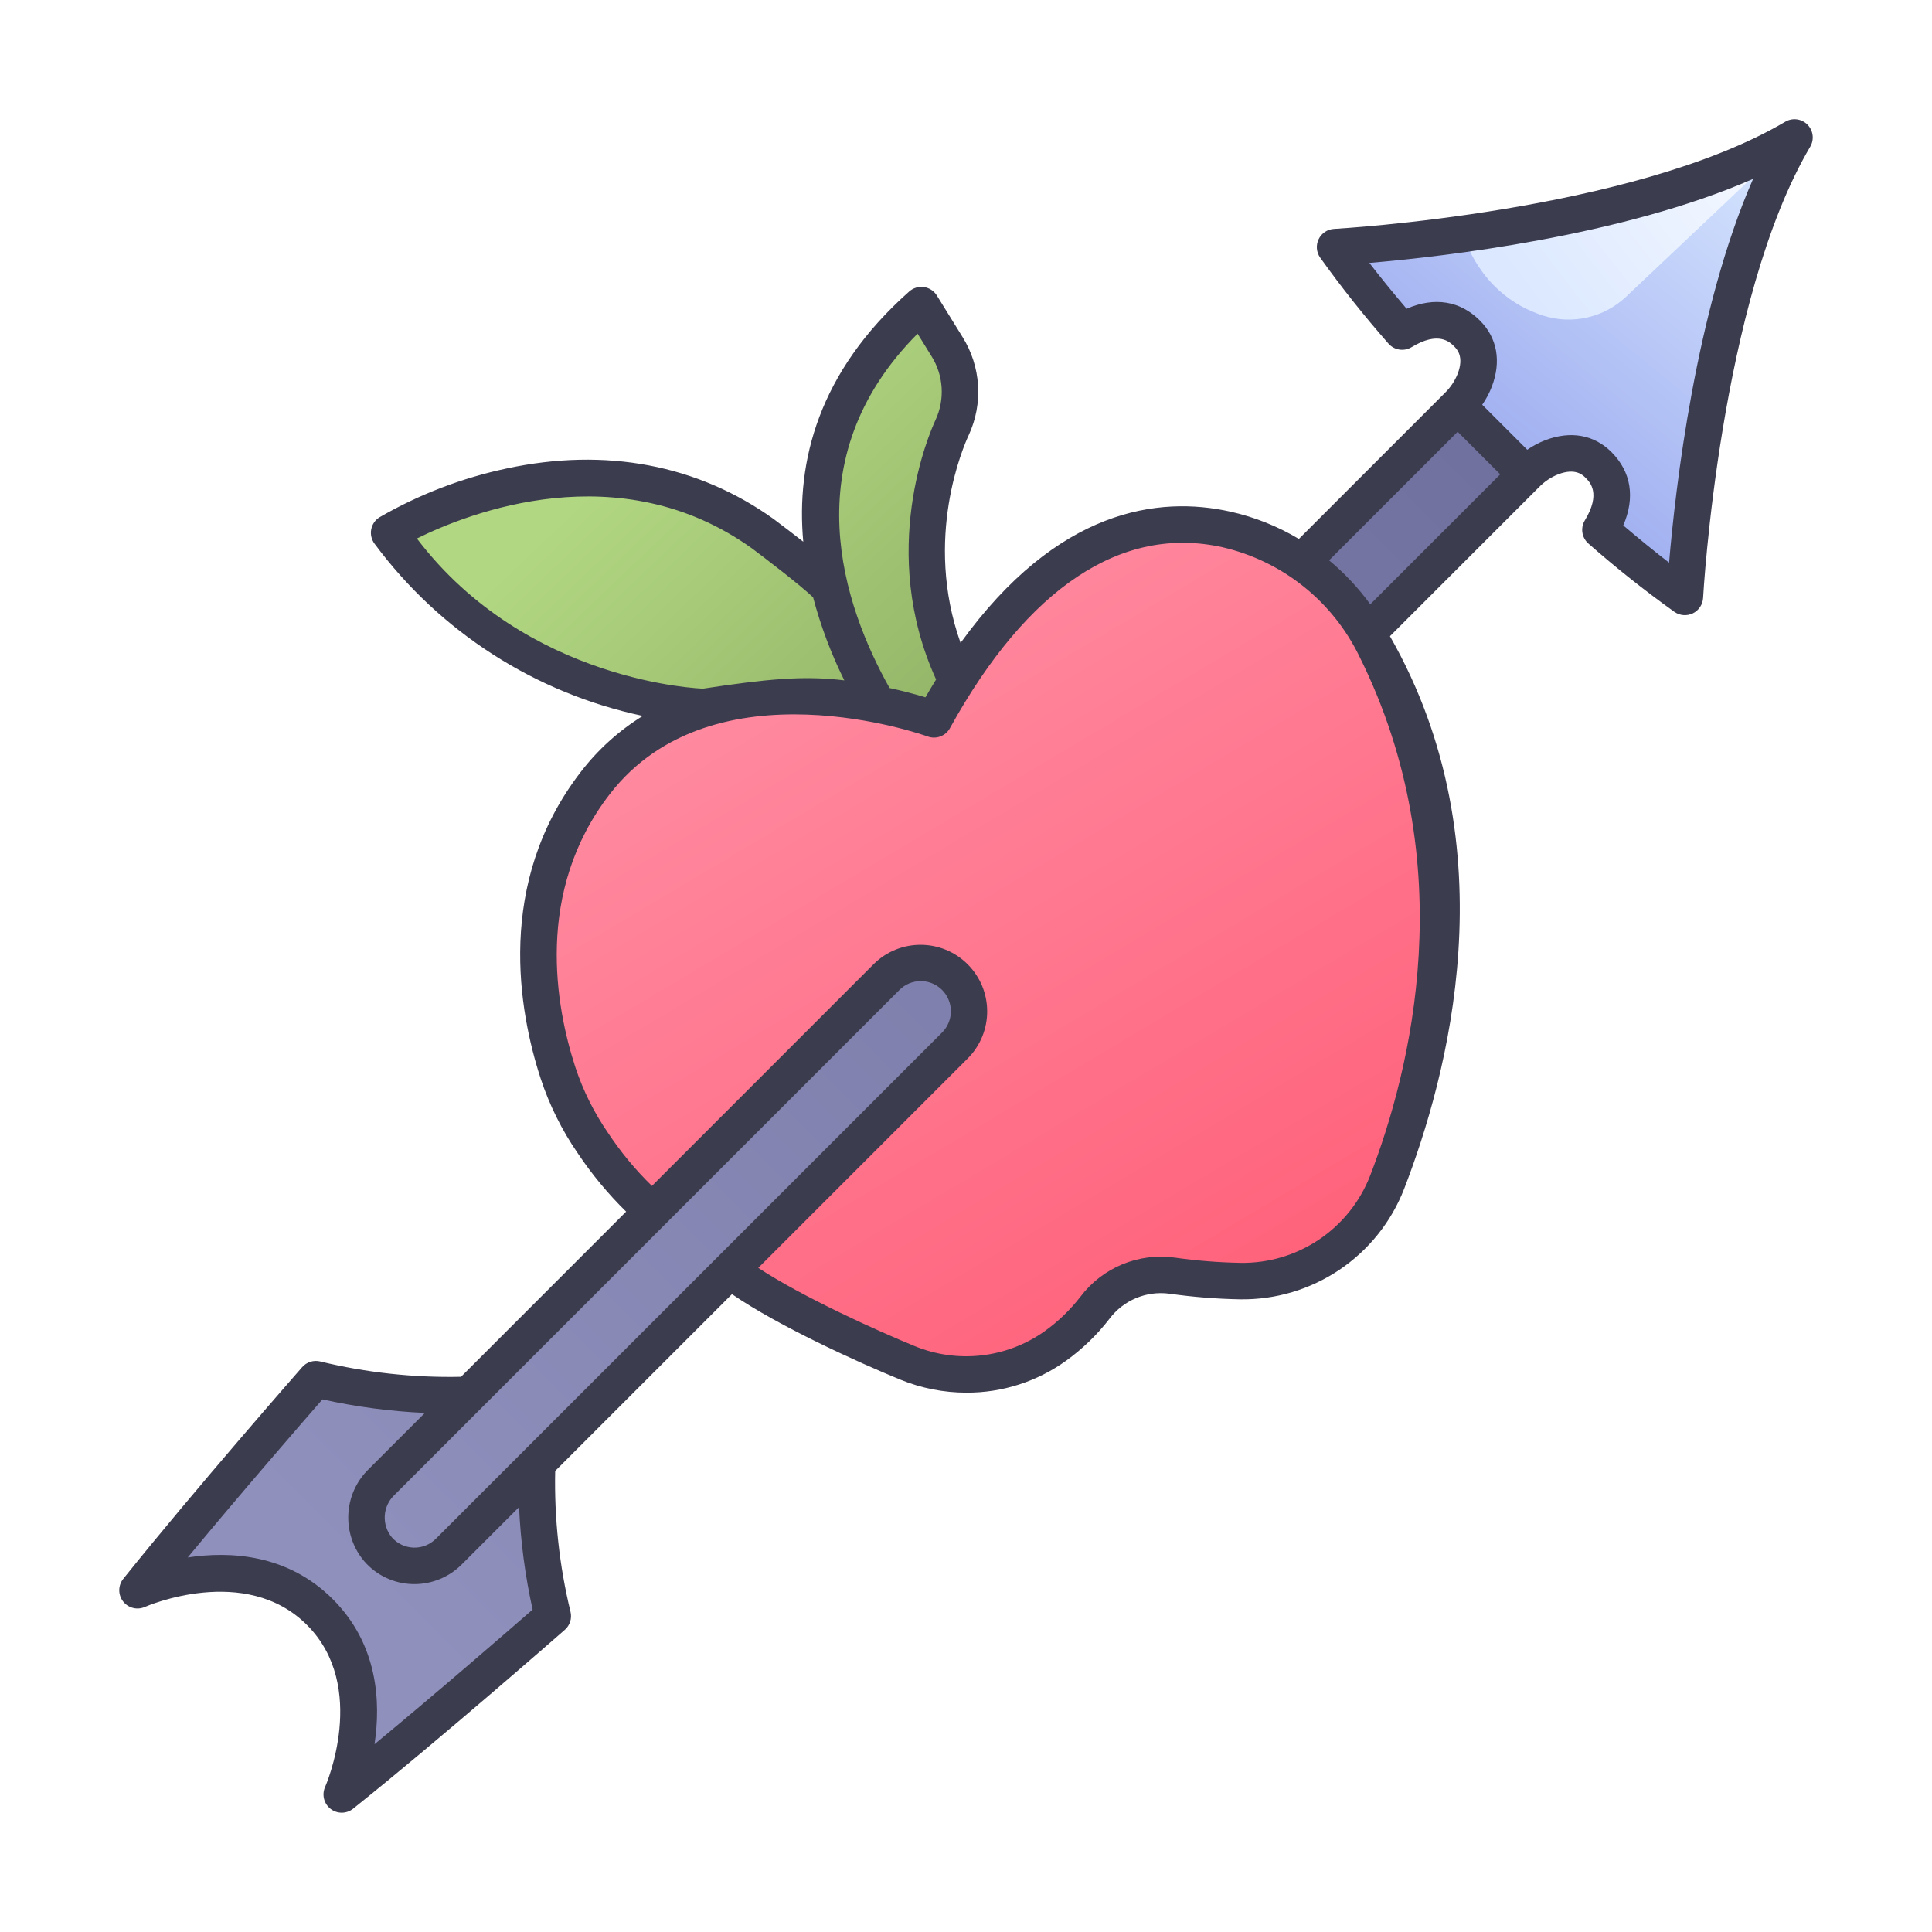
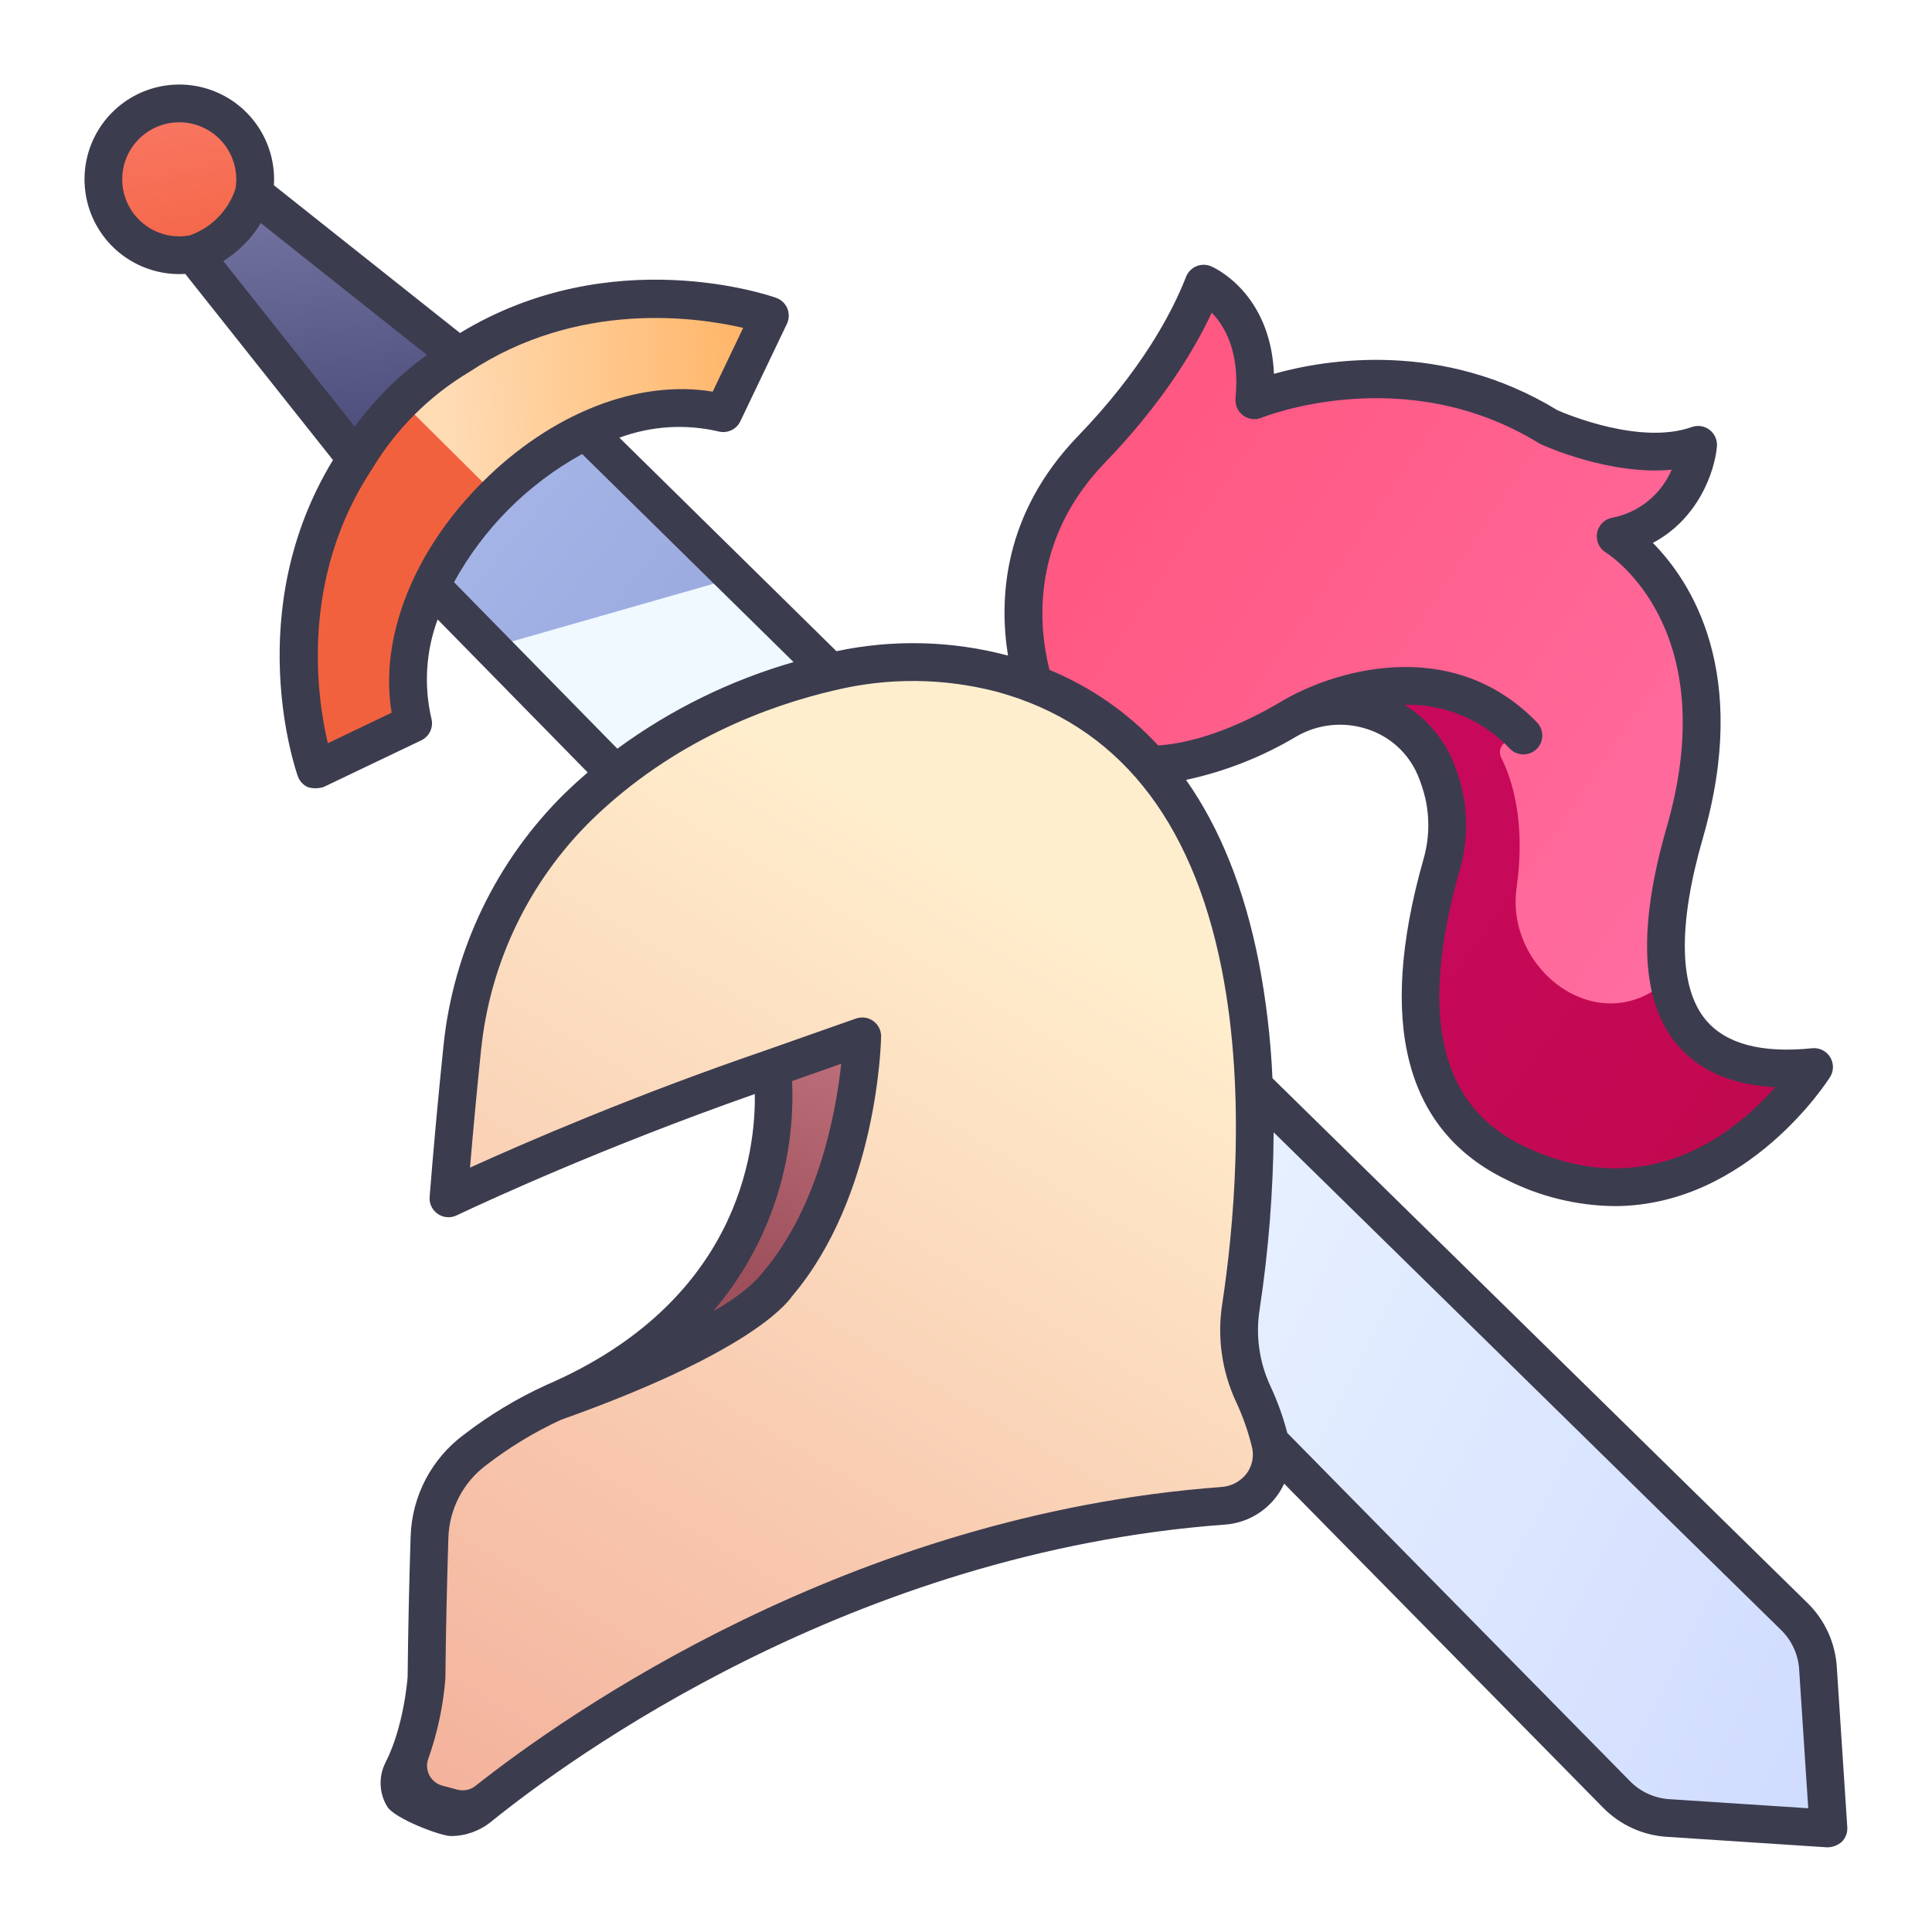
<svg xmlns="http://www.w3.org/2000/svg" xmlns:xlink="http://www.w3.org/1999/xlink" version="1.1" width="512" height="512" x="0" y="0" viewBox="0 0 340 340" style="enable-background:new 0 0 512 512" xml:space="preserve" class="">
  <g>
-     <linearGradient id="a" x1="99.194" x2="151.455" y1="90.41" y2="145.161" gradientUnits="userSpaceOnUse">
-       <stop offset="0" stop-color="#b2d782" />
-       <stop offset="1" stop-color="#91b366" />
+     <linearGradient id="b" x1="418.787" x2="167.386" y1="308.423" y2="181.271" gradientUnits="userSpaceOnUse">
+       <stop offset="0" stop-color="#c2cfff" />
+       <stop offset="1" stop-color="#f0f9ff" />
    </linearGradient>
-     <linearGradient xlink:href="#a" id="c" x1="130.225" x2="182.487" y1="60.789" y2="115.539" />
-     <linearGradient id="b" x1="61.274" x2="362.284" y1="277.937" y2="-21.785" gradientUnits="userSpaceOnUse">
-       <stop offset="0" stop-color="#9090bd" />
-       <stop offset="1" stop-color="#616190" />
+     <linearGradient id="c" x1="-6.125" x2="230.301" y1="11.237" y2="205.982" gradientUnits="userSpaceOnUse">
+       <stop offset="0" stop-color="#c1d1ff" />
+       <stop offset="1" stop-color="#7a88c2" />
    </linearGradient>
-     <linearGradient id="d" x1="311.342" x2="251.327" y1="18.413" y2="92.098" gradientUnits="userSpaceOnUse">
-       <stop offset="0" stop-color="#daeaff" />
-       <stop offset="1" stop-color="#93a1ed" />
+     <linearGradient id="d" x1="56.353" x2="61.012" y1="21.517" y2="73.189" gradientUnits="userSpaceOnUse">
+       <stop offset="0" stop-color="#8080ad" />
+       <stop offset="1" stop-color="#515180" />
    </linearGradient>
-     <linearGradient id="e" x1="267.299" x2="318.645" y1="50.19" y2="10.513" gradientUnits="userSpaceOnUse">
-       <stop offset="0" stop-color="#dbe8ff" />
-       <stop offset="1" stop-color="#fff" />
+     <linearGradient id="a" x1="23.09" x2="35.879" y1="-10.212" y2="52.848" gradientUnits="userSpaceOnUse">
+       <stop offset="0" stop-color="#ff8a83" />
+       <stop offset="1" stop-color="#f2613e" />
    </linearGradient>
-     <linearGradient id="f" x1="139.632" x2="239.905" y1="101.399" y2="269.831" gradientUnits="userSpaceOnUse">
-       <stop offset="0" stop-color="#ff8da3" />
-       <stop offset="1" stop-color="#ff556f" />
+     <linearGradient xlink:href="#a" id="e" x1="55.258" x2="74.649" y1="131.201" y2="86.046" />
+     <linearGradient id="f" x1="180.301" x2="342.77" y1="63.34" y2="172.53" gradientUnits="userSpaceOnUse">
+       <stop offset="0" stop-color="#ff547c" />
+       <stop offset="1" stop-color="#ff73aa" />
    </linearGradient>
-     <linearGradient xlink:href="#b" id="g" x1="61.639" x2="362.65" y1="278.304" y2="-21.418" />
-     <linearGradient xlink:href="#b" id="h" x1="61.548" x2="362.558" y1="278.212" y2="-21.51" />
-     <path fill="url(#a)" d="M68.484 93.758s55.652-33.615 92.483 29.08c0 0-58.653 15.79-92.483-29.08z" opacity="1" data-original="url(#a)" />
-     <path fill="url(#a)" d="m162.141 53.7 4.509 7.284a15.038 15.038 0 0 1 .91 14.258c-4.348 9.314-9.256 27.75 3.84 50.392l-10.149 8.191s-38.46-45.231.89-80.125z" opacity="1" data-original="url(#a)" />
-     <path fill="url(#b)" d="M268.555 83.478 234.6 117.431l-13.774-10.293 35.694-35.694c5.73 2.194 9.592 6.364 12.035 12.034z" opacity="1" data-original="url(#b)" />
-     <path fill="url(#d)" d="M281.315 81.825c2.895 2.9 2.724 6.293 1.407 9.36a3.3 3.3 0 0 0 .948 3.791c3.6 3.064 7.353 6.091 10.939 8.711a1.293 1.293 0 0 0 2.055-.95c.761-10.488 4.716-54.13 19.135-78.536-24.407 14.418-68.049 18.373-78.536 19.135a1.293 1.293 0 0 0-.951 2.054c2.621 3.587 5.648 7.335 8.711 10.939a3.3 3.3 0 0 0 3.792.948c3.066-1.316 6.464-1.488 9.359 1.408 2.645 2.645 2.265 5.843 1.36 8.22a13.051 13.051 0 0 1-3.012 4.539l12.033 12.034a13.035 13.035 0 0 1 4.54-3.013c2.376-.904 5.575-1.285 8.22 1.36z" opacity="1" data-original="url(#d)" />
-     <path fill="url(#e)" d="m286.183 52.2 29.617-28c-16.118 9.521-40.618 14.478-58.424 16.967 3.187 8.826 9.041 12.72 14.194 14.377a14.73 14.73 0 0 0 14.613-3.344z" opacity="1" data-original="url(#e)" />
-     <path fill="url(#f)" d="M164.362 126.594s-39.647-14.672-59.626 11.238-3.746 58.068-3.746 58.068 9.978 23.979 58.689 43.933a26.915 26.915 0 0 0 26.029-2.942 33.512 33.512 0 0 0 6.982-6.732 14.488 14.488 0 0 1 13.573-5.662 98.753 98.753 0 0 0 11.947.957 27.152 27.152 0 0 0 25.911-17.4c7.822-20.278 16.448-56.824-1.992-93.921a39.115 39.115 0 0 0-26.282-20.959c-14.173-3.157-33.591.976-51.485 33.42z" opacity="1" data-original="url(#f)" />
-     <path fill="url(#b)" d="M96.581 243.419s-14.907 4.844-38.329-.109a4.69 4.69 0 0 0-4.5 1.508c-5.038 5.778-19.361 22.3-29.55 35.04 0 0 19.462-8.79 32.1 3.845s3.845 32.1 3.845 32.1c12.736-10.189 29.261-24.511 35.04-29.55a4.691 4.691 0 0 0 1.508-4.5c-4.959-23.427-.114-38.334-.114-38.334z" opacity="1" data-original="url(#b)" />
-     <path fill="url(#b)" d="m156.02 171.946-88.889 88.889a8.7 8.7 0 0 0-.594 11.826 8.509 8.509 0 0 0 12.421.414l89.1-89.1a8.509 8.509 0 0 0 .207-11.818 8.508 8.508 0 0 0-12.245-.211z" opacity="1" data-original="url(#b)" />
-     <path fill="#3c3c4f" d="M25.516 282.786c.175-.079 17.628-7.7 28.51 3.187s3.265 28.336 3.19 28.5a3.21 3.21 0 0 0 4.931 3.828c15.573-12.458 37.043-31.3 37.258-31.485a3.209 3.209 0 0 0 1-3.154 96.209 96.209 0 0 1-2.7-24.8l31.111-31.112c8.174 5.622 22.166 11.987 29.636 15.047a30.685 30.685 0 0 0 11.633 2.286 29.788 29.788 0 0 0 17.52-5.61 36.709 36.709 0 0 0 7.636-7.378 11.312 11.312 0 0 1 10.556-4.425 102.2 102.2 0 0 0 12.345.988 30.49 30.49 0 0 0 28.968-19.448c7.484-19.4 18.816-59.909-2.5-97.25l26.214-26.214a9.772 9.772 0 0 1 3.412-2.282c3.029-1.152 4.32.142 4.808.63.75.749 2.742 2.742-.137 7.481a3.21 3.21 0 0 0 .642 4.094 192.891 192.891 0 0 0 15.121 12.008 3.211 3.211 0 0 0 5.047-2.46c.028-.521 2.96-52.5 18.845-79.385a3.21 3.21 0 0 0-4.4-4.4C287.3 37.31 235.3 40.254 234.78 40.282a3.21 3.21 0 0 0-2.459 5.046 192.469 192.469 0 0 0 12.008 15.121 3.21 3.21 0 0 0 4.094.643c4.737-2.88 6.73-.888 7.481-.137.487.487 1.781 1.781.63 4.808a9.781 9.781 0 0 1-2.283 3.411l-25.668 25.668a40.827 40.827 0 0 0-12.038-4.8c-12.635-2.814-30.436-.538-47.5 23.1-6.547-18.427.522-34.612 1.422-36.538a18.181 18.181 0 0 0-1.087-17.314l-4.509-7.284a3.21 3.21 0 0 0-4.86-.712c-16.024 14.211-19.938 29.973-18.65 44.036a289.02 289.02 0 0 0-5.2-3.981c-13.336-9.567-29.584-12.647-46.987-8.907a76.235 76.235 0 0 0-22.392 8.592 3.211 3.211 0 0 0-.863 4.656 79.09 79.09 0 0 0 47.2 30.3 40.667 40.667 0 0 0-10.929 9.878c-15.062 19.533-10.877 42.178-7.042 53.938a51.574 51.574 0 0 0 6.518 13.131 65.216 65.216 0 0 0 8.524 10.29l-29.059 29.067a96.4 96.4 0 0 1-24.8-2.705 3.21 3.21 0 0 0-3.154 1.006c-.189.215-19.026 21.685-31.485 37.257a3.211 3.211 0 0 0 3.823 4.934zM247.538 54.331q-3.668-4.311-6.552-8.062c12.962-1.1 44.476-4.687 67.529-14.785-10.1 23.054-13.684 54.567-14.785 67.53q-3.741-2.878-8.061-6.552c2.114-4.9 1.408-9.414-2.084-12.906-3.044-3.045-7.175-3.786-11.631-2.091a15.269 15.269 0 0 0-3.185 1.686l-7.921-7.921a15.237 15.237 0 0 0 1.686-3.184c1.7-4.457.954-8.587-2.09-11.631-3.491-3.493-8.005-4.198-12.906-2.084zm8.984 21.653 7.493 7.494-22.866 22.866a42.793 42.793 0 0 0-7.248-7.738zM161.48 58.728l2.44 3.942a11.779 11.779 0 0 1 .731 11.21c-1.091 2.336-10.174 23.134.087 45.7a127.562 127.562 0 0 0-1.876 3.137 82.081 82.081 0 0 0-6.311-1.636c-8.071-14.361-17.087-40.255 4.929-62.353zM73.369 94.767c9.025-4.475 35.6-15.021 59 1.762 2.286 1.708 8.482 6.446 10.723 8.594a77.738 77.738 0 0 0 5.492 14.609c-7.276-.878-13.687-.228-24.856 1.458.001 0-30.996-.904-50.359-26.423zm33.6 104.546a45.192 45.192 0 0 1-5.712-11.493c-3.442-10.556-7.237-30.832 6.022-48.028 18.282-23.708 55.6-10.324 55.969-10.188a3.207 3.207 0 0 0 3.926-1.46c13.665-24.774 30.253-35.785 47.976-31.838a35.677 35.677 0 0 1 24.1 19.254c18.179 36.57 8.975 72.925 1.87 91.341a24.067 24.067 0 0 1-22.843 15.34 95.9 95.9 0 0 1-11.568-.925 17.739 17.739 0 0 0-16.573 6.889 30.308 30.308 0 0 1-6.309 6.078 23.844 23.844 0 0 1-22.94 2.575c-6.47-2.651-19.579-8.566-27.444-13.731l36.877-36.877a11.72 11.72 0 0 0-16.575-16.574L114.73 208.7a56.237 56.237 0 0 1-7.762-9.387zm51.322-25.1a5.253 5.253 0 0 1 3.744-1.552h.1a5.3 5.3 0 0 1 3.653 9.044l-89.095 89.1a5.3 5.3 0 0 1-7.739-.262 5.464 5.464 0 0 1 .452-7.438zM56.745 246.269a105.1 105.1 0 0 0 18.027 2.384l-9.911 9.911a11.9 11.9 0 0 0-.736 16.216 11.62 11.62 0 0 0 8.436 3.991c.125 0 .249.006.374.006a11.768 11.768 0 0 0 8.293-3.432l10.119-10.118a105.188 105.188 0 0 0 2.383 18.028c-4.109 3.587-16.337 14.211-27.82 23.7 1.126-7.435.621-17.563-7.343-25.527s-18.093-8.47-25.527-7.343c9.493-11.478 20.118-23.706 23.705-27.816z" opacity="1" data-original="#3c3c4f" />
+     <linearGradient id="g" x1="82.776" x2="185.626" y1="332.152" y2="159.65" gradientUnits="userSpaceOnUse">
+       <stop offset="0" stop-color="#f3ae99" />
+       <stop offset="1" stop-color="#ffeecd" />
+     </linearGradient>
+     <linearGradient id="h" x1="147.508" x2="124.413" y1="159.343" y2="221.315" gradientUnits="userSpaceOnUse">
+       <stop offset="0" stop-color="#cd8089" />
+       <stop offset="1" stop-color="#9e515c" />
+     </linearGradient>
+     <linearGradient id="i" x1="400.091" x2="114.885" y1="261.521" y2="56.15" gradientUnits="userSpaceOnUse">
+       <stop offset="0" stop-color="#b7083e" />
+       <stop offset="1" stop-color="#d60a73" />
+     </linearGradient>
+     <linearGradient id="j" x1="140.62" x2="78.549" y1="67.339" y2="71.242" gradientUnits="userSpaceOnUse">
+       <stop offset="0" stop-color="#ffaf5b" />
+       <stop offset="1" stop-color="#ffdbb4" />
+     </linearGradient>
+     <path fill="url(#b)" d="M96.274 69.19 69.187 96.277l215.3 219.5a13.974 13.974 0 0 0 9.06 4.157l28.242 1.849-1.849-28.242a13.971 13.971 0 0 0-4.158-9.06z" opacity="1" data-original="url(#b)" class="" />
+     <path fill="url(#c)" d="M129.366 101.647 96.274 69.19 69.187 96.277l17.299 17.637z" opacity="1" data-original="url(#c)" />
+     <path fill="url(#d)" d="M44.683 34.061 34.058 44.686l31.79 40.052 9.443-9.443 9.444-9.444z" opacity="1" data-original="url(#d)" />
+     <path fill="url(#a)" d="M44.683 34.061a13.356 13.356 0 1 0-10.625 10.625s7.315-1.331 10.625-10.625z" opacity="1" data-original="url(#a)" />
+     <path fill="url(#a)" d="M70.822 70.825C46.7 94.944 52.663 125.084 54.9 133.329a1.894 1.894 0 0 0 2.647 1.217l13.993-6.687a1.637 1.637 0 0 0 .875-1.832c-2.81-13.189 4-28 14.8-38.8a40.075 40.075 0 0 0-16.393-16.402z" opacity="1" data-original="url(#a)" />
+     <path fill="url(#f)" d="M184.241 126.565s-13.344-25.51 7.849-47.488c10.544-10.935 16.134-20.606 19.089-27.565a1.5 1.5 0 0 1 2.235-.659c2.867 1.983 8.507 7.486 7.326 19.59 0 0 26.295-10.989 51.805 4.709 0 0 13.326 6.151 24.037 3.785a1.507 1.507 0 0 1 1.768 1.863c-1.066 4-4.339 11.589-14.032 13.585 0 0 23.156 14.128 12.167 52.2-3.256 11.28-3.928 19.631-2.863 25.757 0 0-4.6 14.668-10.115 14.872-35.5 1.316-21.856-27.657-21.856-27.657s.933-43.039-28.3-35.172a27.135 27.135 0 0 0-6.829 2.332c-8.53 4.931-22.371 10.894-33.65 6.132z" opacity="1" data-original="url(#f)" />
+     <path fill="url(#g)" d="M223.556 253.878a44.833 44.833 0 0 0-3.016-8.584 26.7 26.7 0 0 1-2.14-15.449c3.878-25.6 9.785-97.082-42.032-111.3a61.666 61.666 0 0 0-30.215-.305c-11.89 2.754-29.357 9.1-44.343 23.67a69.331 69.331 0 0 0-20.46 42.581 1117.828 1117.828 0 0 0-2.131 22.877 2.053 2.053 0 0 0 2.9 2.041c11.584-5.336 31.406-13.789 53.731-21.435 0 0 6.131 39.588-38.368 58.8a70.626 70.626 0 0 0-13.892 8.39 19.92 19.92 0 0 0-8.006 15.382 1156.02 1156.02 0 0 0-.525 24.676s-.572 9.222-4.236 16.426c-1.573 3.091 10.8 8.556 13.522 6.359 14.727-11.9 64.561-48.131 130.983-53.017a9.068 9.068 0 0 0 8.228-11.112z" opacity="1" data-original="url(#g)" class="" />
+     <path fill="url(#h)" d="M136.746 226.09c11.764-13.743 14.306-33.952 14.847-41.094a1.726 1.726 0 0 0-2.3-1.757l-15.31 5.394s4.432 38.848-36.5 58.142c11.755-3.532 25.092-10.7 31.386-14.278a29.546 29.546 0 0 0 7.877-6.407z" opacity="1" data-original="url(#h)" />
+     <path fill="url(#i)" d="M293.639 172.334c-12.04 11.143-28.806-1.538-26.744-16.093 1.645-11.613-.789-19.084-2.7-22.9a2.1 2.1 0 0 1 2.056-3.049l.146.013a2.1 2.1 0 0 0 1.51-3.72c-13.282-10.944-27.053-6.317-34.549-2.2a18.177 18.177 0 0 1 19.218 10.751 28.881 28.881 0 0 1 1.5 4.572 24.8 24.8 0 0 1-.387 12.517c-6 21.2-6.5 43.053 12.975 52.439 26.768 12.9 45.056-6.8 50.724-14.229a1.511 1.511 0 0 0-1.259-2.424c-9.915.38-20.198-2.531-22.49-15.677z" opacity="1" data-original="url(#i)" />
+     <path fill="url(#j)" d="m127.855 71.545 6.688-13.992a1.9 1.9 0 0 0-1.217-2.647c-8.245-2.24-38.385-8.2-62.5 15.919L87.28 87.166c10.8-10.773 25.578-17.551 38.744-14.746a1.633 1.633 0 0 0 1.831-.875z" opacity="1" data-original="url(#j)" />
+     <path fill="#3c3c4f" d="M96.164 243.724a74.167 74.167 0 0 0-14.485 8.72 23.192 23.192 0 0 0-9.417 18c-.265 8.308-.442 16.6-.526 24.643-.064.858-.745 8.9-3.877 15.053a7.95 7.95 0 0 0 .3 7.812c1.262 2.058 9.309 5.161 11.2 5.161a11.225 11.225 0 0 0 7.071-2.522c13.661-11.042 63.346-47.447 129.138-52.287a12.494 12.494 0 0 0 9.2-5.112 12.347 12.347 0 0 0 1.22-2.1l56.113 57.012a17.266 17.266 0 0 0 11.215 5.147l28.243 1.849a3.966 3.966 0 0 0 2.567-.967 3.319 3.319 0 0 0 .966-2.567l-1.849-28.242a17.269 17.269 0 0 0-5.146-11.216l-94.166-92.361a141.13 141.13 0 0 0-2.409-20.468q-3.8-19.245-12.8-32.031a64.19 64.19 0 0 0 19.459-7.662 15.274 15.274 0 0 1 12.476-1.262 14.437 14.437 0 0 1 8.851 8.109 25.594 25.594 0 0 1 1.322 4.046 21.536 21.536 0 0 1-.353 10.837c-8.136 28.752-3.18 47.708 14.731 56.339a43.168 43.168 0 0 0 18.869 4.6c23.686 0 37.821-22.452 38-22.734a3.324 3.324 0 0 0-3.172-5.047c-8.885.914-15.189-.763-18.712-4.981-4.743-5.676-4.922-16.742-.518-32 8.4-29.1-2.06-45.126-8.8-51.952 7.961-4.217 10.877-12.469 11.274-16.966a3.324 3.324 0 0 0-4.428-3.422c-9.01 3.216-22.038-2.262-23.625-2.957-20.341-12.416-40.864-8.942-49.9-6.41-.618-14.336-10.609-18.731-11.078-18.93a3.326 3.326 0 0 0-4.388 1.849c-2.5 6.393-7.84 16.448-19.033 28.055-13.154 13.642-13.916 28.6-12.308 38.613-.048-.013-.095-.028-.143-.042a64.838 64.838 0 0 0-30.042-.728l-38.2-37.577a30.311 30.311 0 0 1 17.439-1.1 3.325 3.325 0 0 0 3.843-1.782l8.2-17.162a3.326 3.326 0 0 0-1.886-4.566c-1.2-.426-29.029-10.011-55.646 6.186l-32.755-26a16.679 16.679 0 1 0-15.6 15.6l26 32.755c-16.2 26.615-6.612 54.445-6.186 55.645a3.274 3.274 0 0 0 1.863 1.96 4.829 4.829 0 0 0 2.7-.073l17.162-8.2a3.324 3.324 0 0 0 1.781-3.843 30.313 30.313 0 0 1 1.1-17.432l26.406 26.922a89.323 89.323 0 0 0-3.942 3.586 72.739 72.739 0 0 0-21.449 44.62 1139.51 1139.51 0 0 0-2.427 26.483 3.326 3.326 0 0 0 4.735 3.271c5.833-2.758 26.207-12.132 52.491-21.365.167 10.149-2.886 36.607-36.669 51.193zm125.524-13.381a218.775 218.775 0 0 0 2.454-31.08l89.307 87.6a10.635 10.635 0 0 1 3.169 6.9l1.6 24.46-24.461-1.6a10.633 10.633 0 0 1-6.907-3.172l-60.315-61.281a47.8 47.8 0 0 0-2.992-8.3 23.283 23.283 0 0 1-1.855-13.527zm-27.2-148.959c9.912-10.284 15.561-19.527 18.757-26.351 2.268 2.316 4.988 6.873 4.187 15.087a3.327 3.327 0 0 0 4.584 3.392c.249-.1 25.1-10.1 48.787 4.471a3.151 3.151 0 0 0 .348.187c.573.265 12.132 5.523 23.029 4.493a14.311 14.311 0 0 1-10.532 8.464 3.329 3.329 0 0 0-1.076 6.084c.855.534 20.813 13.48 10.719 48.447-5.118 17.728-4.511 30.549 1.8 38.106 3.885 4.65 9.69 7.18 17.311 7.557-6.946 7.926-22.534 20.84-44.3 10.349-14.777-7.121-18.447-23-11.22-48.54a28.188 28.188 0 0 0 .421-14.2 32.191 32.191 0 0 0-1.67-5.1 21.164 21.164 0 0 0-8.518-9.794 24.517 24.517 0 0 1 18.576 7.7 3.324 3.324 0 1 0 4.783-4.617c-15.163-15.7-36.4-9.049-45.619-3.286-5.364 3.1-13.289 6.826-21.03 7.355a54.142 54.142 0 0 0-19.142-13.3c-2.052-8.246-3.108-23.118 9.8-36.504zM33.366 41.429a10.038 10.038 0 1 1 8.078-8.208 13.017 13.017 0 0 1-8.078 8.208zm5.928 4.508a19.739 19.739 0 0 0 6.6-6.675l29.225 23.2A58.431 58.431 0 0 0 62.42 75.073zm29.627 79.49-11.228 5.366c-1.929-8.185-4.944-28.991 7.763-48.209.025-.038.042-.079.065-.118s.068-.1.1-.155a49.582 49.582 0 0 1 16.86-16.787c.014-.008.025-.021.039-.03s.044-.021.065-.035c19.148-12.662 40-9.668 48.2-7.754l-5.363 11.22c-13.07-2.195-28.349 3.745-40.552 15.949s-18.144 27.481-15.949 40.553zM79.9 102.454a57.138 57.138 0 0 1 22.547-22.548l37.21 36.609a98.552 98.552 0 0 0-31.016 15.242zm2.811 103.03c.6-7.093 1.254-14.016 1.943-20.649a66.086 66.086 0 0 1 19.473-40.541c14.4-14 31.208-20.136 42.774-22.815a58.56 58.56 0 0 1 28.586.273c20.957 5.75 34.253 22.175 39.519 48.819 4.437 22.45 1.971 46.461.106 58.776a29.91 29.91 0 0 0 2.423 17.372 41.54 41.54 0 0 1 2.789 7.945 5.551 5.551 0 0 1-1.233 5.007 6.1 6.1 0 0 1-4.2 2.019C149.4 266.569 99.5 301.77 83.685 314.28a3.647 3.647 0 0 1-3.208.667l-2.618-.7a3.625 3.625 0 0 1-2.488-4.738 55.146 55.146 0 0 0 3.006-14.079q0-.085.006-.171c.084-8.029.26-16.306.523-24.6a16.583 16.583 0 0 1 6.73-12.872 68.154 68.154 0 0 1 13.1-7.929c31.834-11.319 39.269-19.744 40.674-21.766 14.971-17.651 15.63-44.514 15.651-45.652a3.332 3.332 0 0 0-2.568-3.3 3.423 3.423 0 0 0-1.946.136l-15.83 5.577c-23.139 7.924-42.279 16.213-52.004 20.631zm53.8 5.722a58.457 58.457 0 0 0 2.88-20.954l8.651-3.048c-.889 8.234-3.879 25.1-13.817 36.719 0 0-2.405 3.356-8.708 6.812a57.963 57.963 0 0 0 10.995-19.529z" opacity="1" data-original="#3c3c4f" class="" />
  </g>
</svg>
